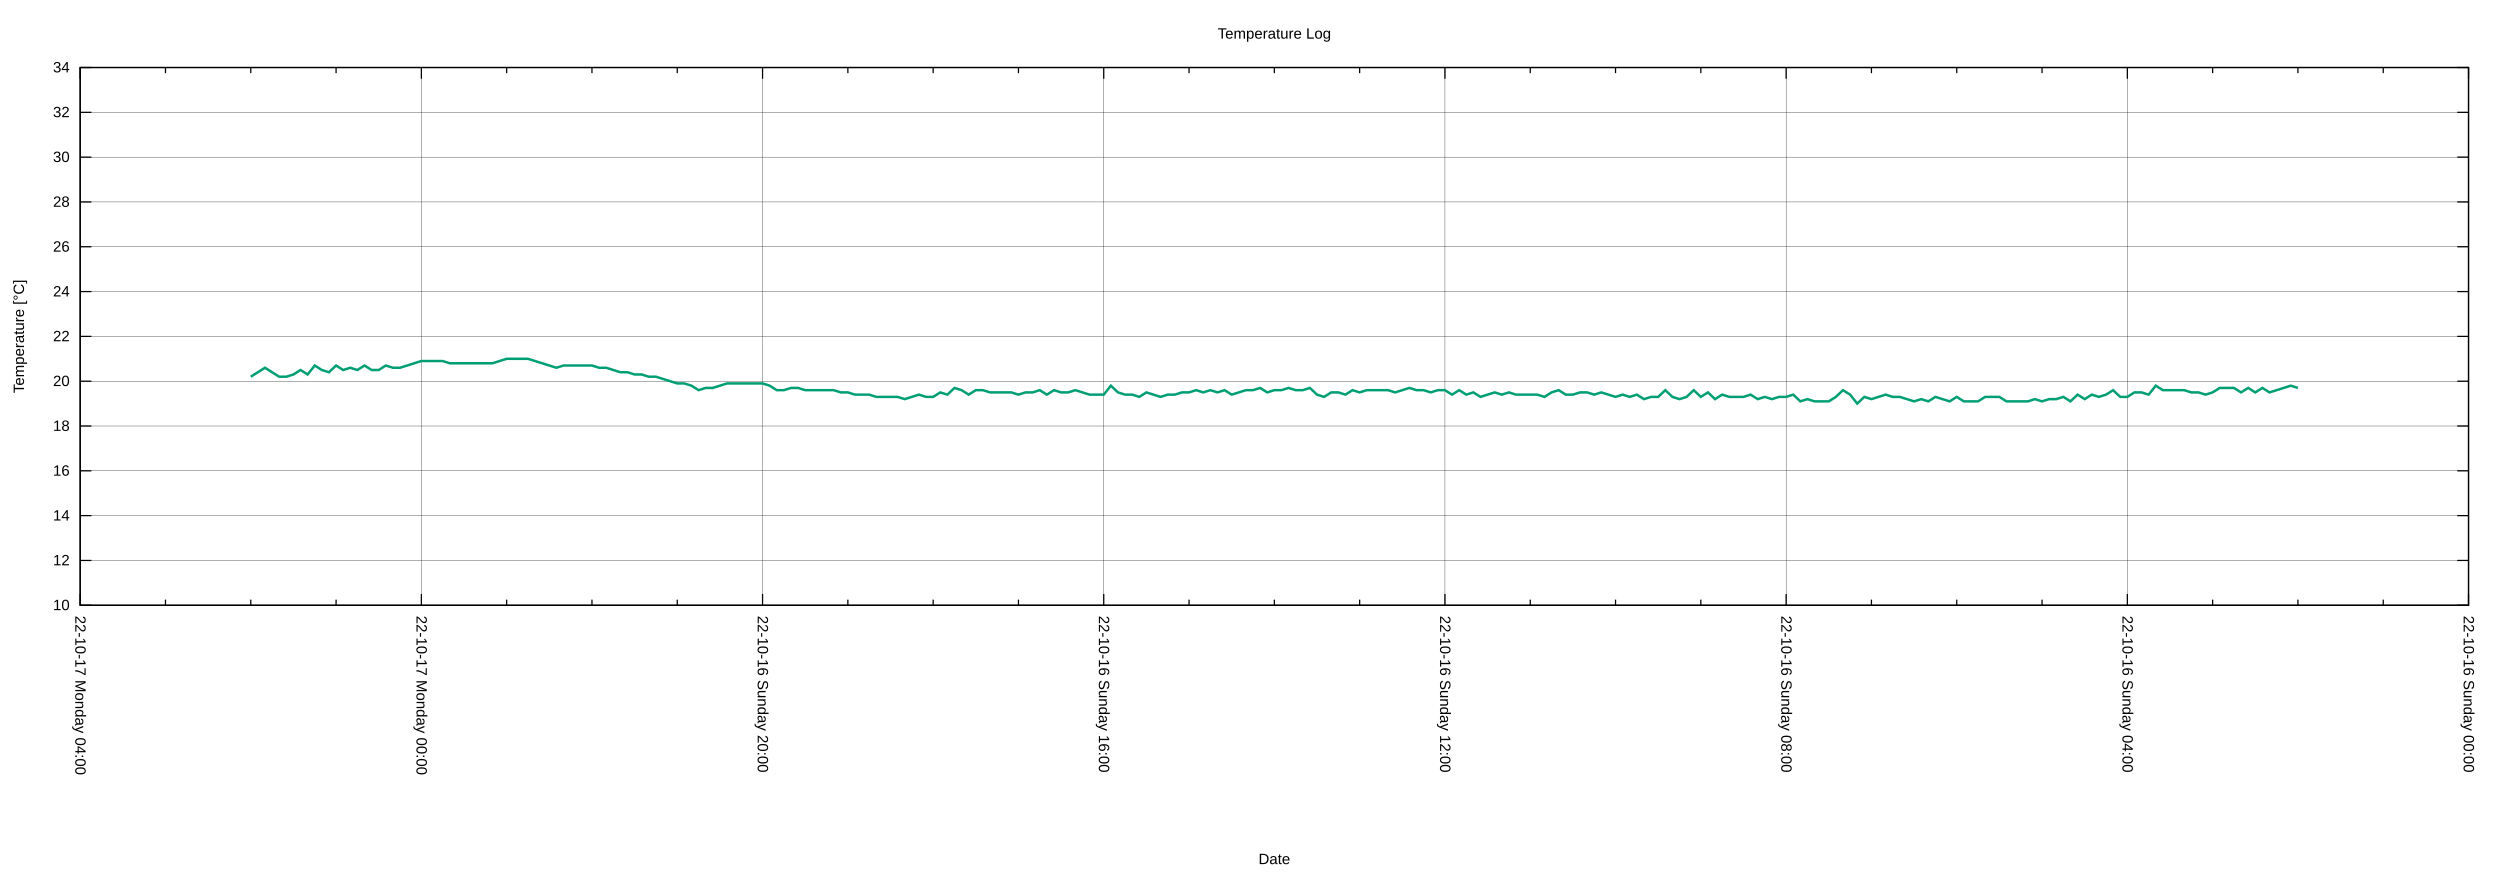
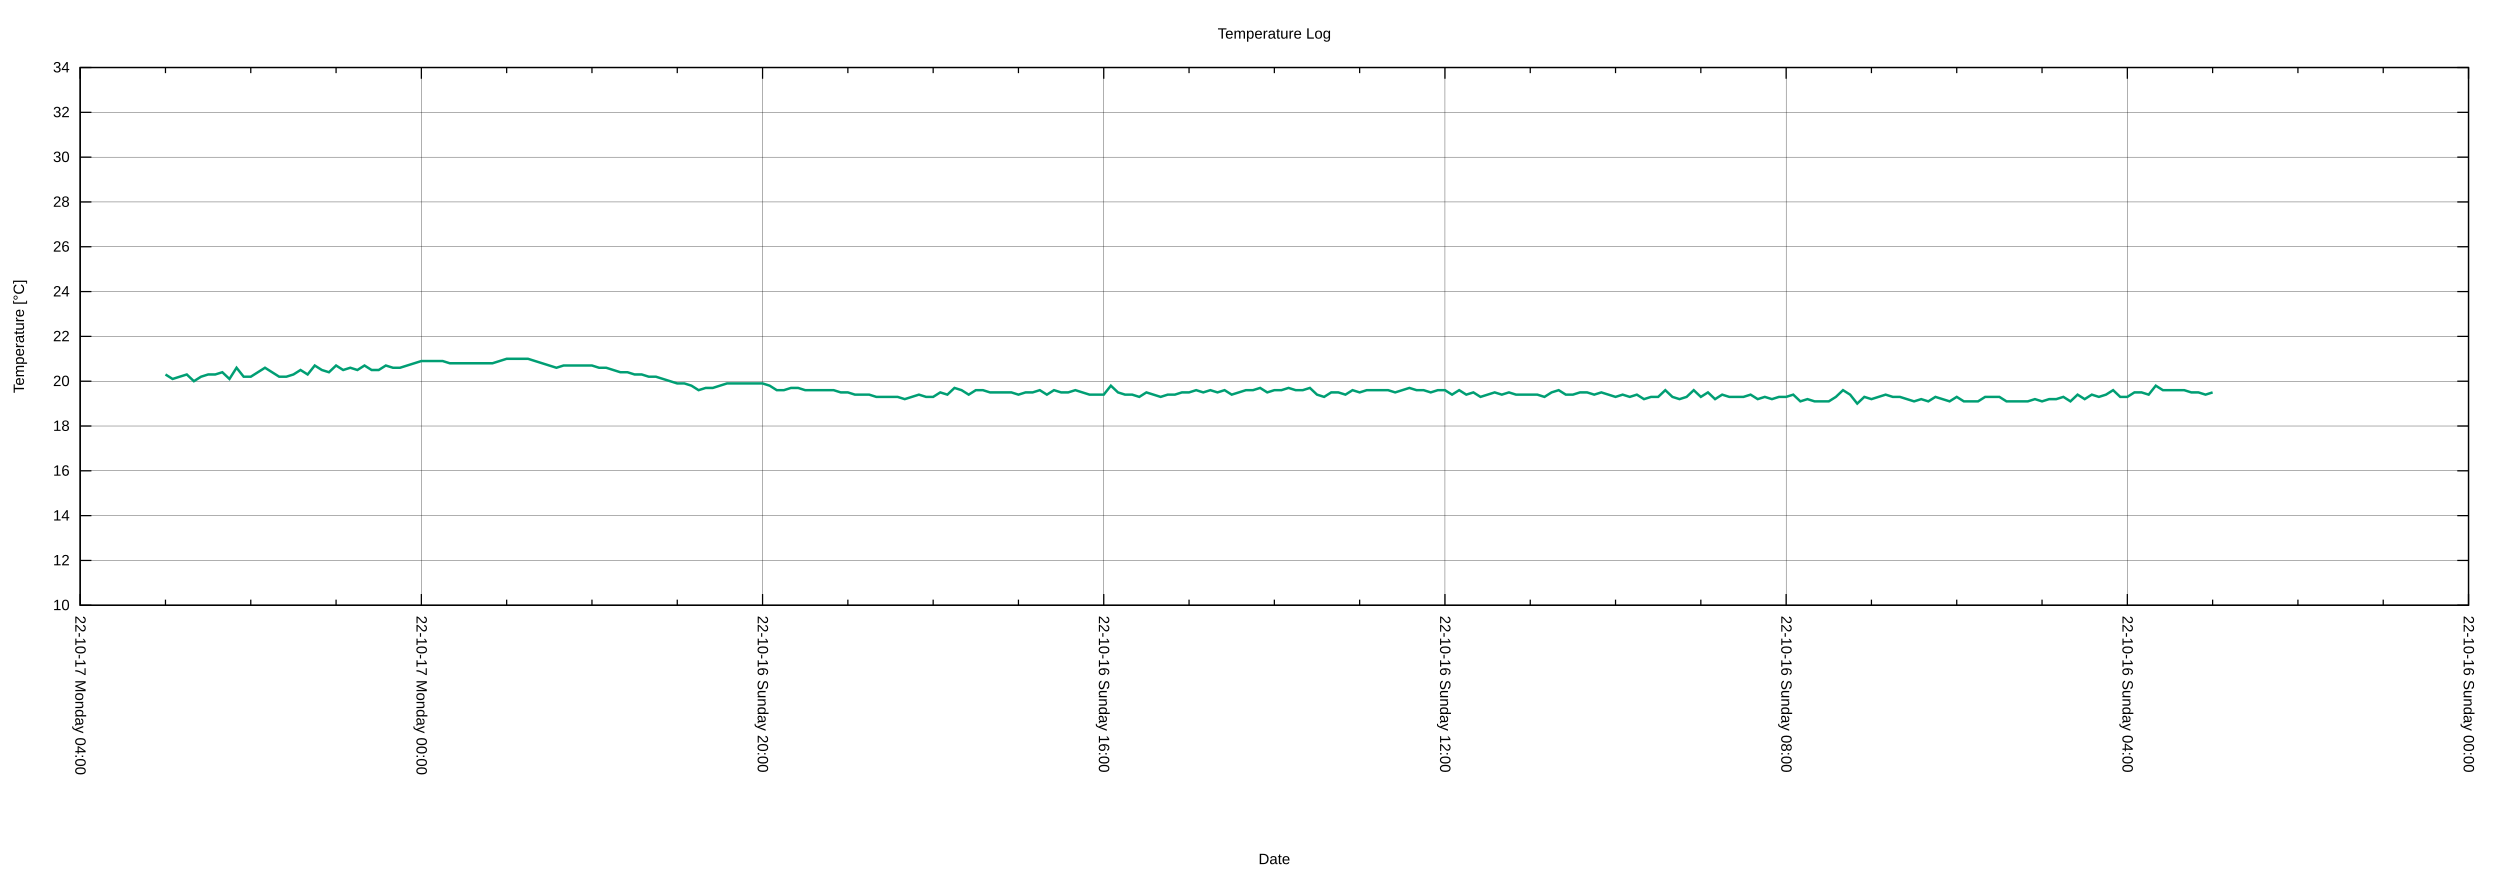
<svg xmlns="http://www.w3.org/2000/svg" xmlns:xlink="http://www.w3.org/1999/xlink" width="2000" height="700" viewBox="0 0 2000 700">
  <g id="gnuplot_canvas">
    <rect x="0" y="0" width="2000" height="700" fill="none" />
    <defs>
      <circle id="gpDot" r="0.5" stroke-width="0.5" stroke="currentColor" />
      <path id="gpPt0" stroke-width="0.222" stroke="currentColor" d="M-1,0 h2 M0,-1 v2" />
      <path id="gpPt1" stroke-width="0.222" stroke="currentColor" d="M-1,-1 L1,1 M1,-1 L-1,1" />
      <path id="gpPt2" stroke-width="0.222" stroke="currentColor" d="M-1,0 L1,0 M0,-1 L0,1 M-1,-1 L1,1 M-1,1 L1,-1" />
      <rect id="gpPt3" stroke-width="0.222" stroke="currentColor" x="-1" y="-1" width="2" height="2" />
      <rect id="gpPt4" stroke-width="0.222" stroke="currentColor" fill="currentColor" x="-1" y="-1" width="2" height="2" />
      <circle id="gpPt5" stroke-width="0.222" stroke="currentColor" cx="0" cy="0" r="1" />
      <use xlink:href="#gpPt5" id="gpPt6" fill="currentColor" stroke="none" />
      <path id="gpPt7" stroke-width="0.222" stroke="currentColor" d="M0,-1.33 L-1.33,0.67 L1.33,0.67 z" />
      <use xlink:href="#gpPt7" id="gpPt8" fill="currentColor" stroke="none" />
      <use xlink:href="#gpPt7" id="gpPt9" stroke="currentColor" transform="rotate(180)" />
      <use xlink:href="#gpPt9" id="gpPt10" fill="currentColor" stroke="none" />
      <use xlink:href="#gpPt3" id="gpPt11" stroke="currentColor" transform="rotate(45)" />
      <use xlink:href="#gpPt11" id="gpPt12" fill="currentColor" stroke="none" />
      <path id="gpPt13" stroke-width="0.222" stroke="currentColor" d="M0,1.330 L1.265,0.411 L0.782,-1.067 L-0.782,-1.076 L-1.265,0.411 z" />
      <use xlink:href="#gpPt13" id="gpPt14" fill="currentColor" stroke="none" />
      <filter id="textbox" filterUnits="objectBoundingBox" x="0" y="0" height="1" width="1">
        <feFlood flood-color="white" flood-opacity="1" result="bgnd" />
        <feComposite in="SourceGraphic" in2="bgnd" operator="atop" />
      </filter>
      <filter id="greybox" filterUnits="objectBoundingBox" x="0" y="0" height="1" width="1">
        <feFlood flood-color="lightgrey" flood-opacity="1" result="grey" />
        <feComposite in="SourceGraphic" in2="grey" operator="atop" />
      </filter>
    </defs>
    <g fill="none" color="white" stroke="currentColor" stroke-width="1.00" stroke-linecap="butt" stroke-linejoin="miter">
</g>
    <g fill="none" color="black" stroke="currentColor" stroke-width="1.00" stroke-linecap="butt" stroke-linejoin="miter">
</g>
    <g fill="none" color="black" stroke="black" stroke-width="0.25" stroke-linecap="butt" stroke-linejoin="miter">
</g>
    <g fill="none" color="black" stroke="currentColor" stroke-width="0.25" stroke-linecap="butt" stroke-linejoin="miter">
      <path stroke="black" class="gridline" d="M64.14,484.21 L1974.82,484.21  " />
    </g>
    <g fill="none" color="black" stroke="black" stroke-width="1.00" stroke-linecap="butt" stroke-linejoin="miter">
</g>
    <g fill="none" color="black" stroke="currentColor" stroke-width="1.00" stroke-linecap="butt" stroke-linejoin="miter">
      <path stroke="black" d="M64.14,484.21 L73.14,484.21 M1974.82,484.21 L1965.82,484.21  " />
      <g transform="translate(55.75,488.11)" stroke="none" fill="black" font-family="Arial" font-size="12.00" text-anchor="end">
        <text>
          <tspan font-family="Arial"> 10</tspan>
        </text>
      </g>
    </g>
    <g fill="none" color="black" stroke="currentColor" stroke-width="1.00" stroke-linecap="butt" stroke-linejoin="miter">
</g>
    <g fill="none" color="black" stroke="black" stroke-width="0.25" stroke-linecap="butt" stroke-linejoin="miter">
</g>
    <g fill="none" color="black" stroke="currentColor" stroke-width="0.25" stroke-linecap="butt" stroke-linejoin="miter">
      <path stroke="black" class="gridline" d="M64.14,448.36 L1974.82,448.36  " />
    </g>
    <g fill="none" color="black" stroke="black" stroke-width="1.00" stroke-linecap="butt" stroke-linejoin="miter">
</g>
    <g fill="none" color="black" stroke="currentColor" stroke-width="1.00" stroke-linecap="butt" stroke-linejoin="miter">
      <path stroke="black" d="M64.14,448.36 L73.14,448.36 M1974.82,448.36 L1965.82,448.36  " />
      <g transform="translate(55.75,452.26)" stroke="none" fill="black" font-family="Arial" font-size="12.00" text-anchor="end">
        <text>
          <tspan font-family="Arial"> 12</tspan>
        </text>
      </g>
    </g>
    <g fill="none" color="black" stroke="currentColor" stroke-width="1.00" stroke-linecap="butt" stroke-linejoin="miter">
</g>
    <g fill="none" color="black" stroke="black" stroke-width="0.25" stroke-linecap="butt" stroke-linejoin="miter">
</g>
    <g fill="none" color="black" stroke="currentColor" stroke-width="0.25" stroke-linecap="butt" stroke-linejoin="miter">
      <path stroke="black" class="gridline" d="M64.14,412.51 L1974.82,412.51  " />
    </g>
    <g fill="none" color="black" stroke="black" stroke-width="1.00" stroke-linecap="butt" stroke-linejoin="miter">
</g>
    <g fill="none" color="black" stroke="currentColor" stroke-width="1.00" stroke-linecap="butt" stroke-linejoin="miter">
      <path stroke="black" d="M64.14,412.51 L73.14,412.51 M1974.82,412.51 L1965.82,412.51  " />
      <g transform="translate(55.75,416.41)" stroke="none" fill="black" font-family="Arial" font-size="12.00" text-anchor="end">
        <text>
          <tspan font-family="Arial"> 14</tspan>
        </text>
      </g>
    </g>
    <g fill="none" color="black" stroke="currentColor" stroke-width="1.00" stroke-linecap="butt" stroke-linejoin="miter">
</g>
    <g fill="none" color="black" stroke="black" stroke-width="0.25" stroke-linecap="butt" stroke-linejoin="miter">
</g>
    <g fill="none" color="black" stroke="currentColor" stroke-width="0.25" stroke-linecap="butt" stroke-linejoin="miter">
      <path stroke="black" class="gridline" d="M64.14,376.66 L1974.82,376.66  " />
    </g>
    <g fill="none" color="black" stroke="black" stroke-width="1.00" stroke-linecap="butt" stroke-linejoin="miter">
</g>
    <g fill="none" color="black" stroke="currentColor" stroke-width="1.00" stroke-linecap="butt" stroke-linejoin="miter">
      <path stroke="black" d="M64.14,376.66 L73.14,376.66 M1974.82,376.66 L1965.82,376.66  " />
      <g transform="translate(55.75,380.56)" stroke="none" fill="black" font-family="Arial" font-size="12.00" text-anchor="end">
        <text>
          <tspan font-family="Arial"> 16</tspan>
        </text>
      </g>
    </g>
    <g fill="none" color="black" stroke="currentColor" stroke-width="1.00" stroke-linecap="butt" stroke-linejoin="miter">
</g>
    <g fill="none" color="black" stroke="black" stroke-width="0.25" stroke-linecap="butt" stroke-linejoin="miter">
</g>
    <g fill="none" color="black" stroke="currentColor" stroke-width="0.25" stroke-linecap="butt" stroke-linejoin="miter">
      <path stroke="black" class="gridline" d="M64.14,340.81 L1974.82,340.81  " />
    </g>
    <g fill="none" color="black" stroke="black" stroke-width="1.00" stroke-linecap="butt" stroke-linejoin="miter">
</g>
    <g fill="none" color="black" stroke="currentColor" stroke-width="1.00" stroke-linecap="butt" stroke-linejoin="miter">
      <path stroke="black" d="M64.14,340.81 L73.14,340.81 M1974.82,340.81 L1965.82,340.81  " />
      <g transform="translate(55.75,344.71)" stroke="none" fill="black" font-family="Arial" font-size="12.00" text-anchor="end">
        <text>
          <tspan font-family="Arial"> 18</tspan>
        </text>
      </g>
    </g>
    <g fill="none" color="black" stroke="currentColor" stroke-width="1.00" stroke-linecap="butt" stroke-linejoin="miter">
</g>
    <g fill="none" color="black" stroke="black" stroke-width="0.25" stroke-linecap="butt" stroke-linejoin="miter">
</g>
    <g fill="none" color="black" stroke="currentColor" stroke-width="0.25" stroke-linecap="butt" stroke-linejoin="miter">
      <path stroke="black" class="gridline" d="M64.14,304.96 L1974.82,304.96  " />
    </g>
    <g fill="none" color="black" stroke="black" stroke-width="1.00" stroke-linecap="butt" stroke-linejoin="miter">
</g>
    <g fill="none" color="black" stroke="currentColor" stroke-width="1.00" stroke-linecap="butt" stroke-linejoin="miter">
      <path stroke="black" d="M64.14,304.96 L73.14,304.96 M1974.82,304.96 L1965.82,304.96  " />
      <g transform="translate(55.75,308.86)" stroke="none" fill="black" font-family="Arial" font-size="12.00" text-anchor="end">
        <text>
          <tspan font-family="Arial"> 20</tspan>
        </text>
      </g>
    </g>
    <g fill="none" color="black" stroke="currentColor" stroke-width="1.00" stroke-linecap="butt" stroke-linejoin="miter">
</g>
    <g fill="none" color="black" stroke="black" stroke-width="0.25" stroke-linecap="butt" stroke-linejoin="miter">
</g>
    <g fill="none" color="black" stroke="currentColor" stroke-width="0.25" stroke-linecap="butt" stroke-linejoin="miter">
      <path stroke="black" class="gridline" d="M64.14,269.11 L1974.82,269.11  " />
    </g>
    <g fill="none" color="black" stroke="black" stroke-width="1.00" stroke-linecap="butt" stroke-linejoin="miter">
</g>
    <g fill="none" color="black" stroke="currentColor" stroke-width="1.00" stroke-linecap="butt" stroke-linejoin="miter">
      <path stroke="black" d="M64.14,269.11 L73.14,269.11 M1974.82,269.11 L1965.82,269.11  " />
      <g transform="translate(55.75,273.01)" stroke="none" fill="black" font-family="Arial" font-size="12.00" text-anchor="end">
        <text>
          <tspan font-family="Arial"> 22</tspan>
        </text>
      </g>
    </g>
    <g fill="none" color="black" stroke="currentColor" stroke-width="1.00" stroke-linecap="butt" stroke-linejoin="miter">
</g>
    <g fill="none" color="black" stroke="black" stroke-width="0.25" stroke-linecap="butt" stroke-linejoin="miter">
</g>
    <g fill="none" color="black" stroke="currentColor" stroke-width="0.25" stroke-linecap="butt" stroke-linejoin="miter">
      <path stroke="black" class="gridline" d="M64.14,233.26 L1974.82,233.26  " />
    </g>
    <g fill="none" color="black" stroke="black" stroke-width="1.00" stroke-linecap="butt" stroke-linejoin="miter">
</g>
    <g fill="none" color="black" stroke="currentColor" stroke-width="1.00" stroke-linecap="butt" stroke-linejoin="miter">
      <path stroke="black" d="M64.14,233.26 L73.14,233.26 M1974.82,233.26 L1965.82,233.26  " />
      <g transform="translate(55.75,237.16)" stroke="none" fill="black" font-family="Arial" font-size="12.00" text-anchor="end">
        <text>
          <tspan font-family="Arial"> 24</tspan>
        </text>
      </g>
    </g>
    <g fill="none" color="black" stroke="currentColor" stroke-width="1.00" stroke-linecap="butt" stroke-linejoin="miter">
</g>
    <g fill="none" color="black" stroke="black" stroke-width="0.25" stroke-linecap="butt" stroke-linejoin="miter">
</g>
    <g fill="none" color="black" stroke="currentColor" stroke-width="0.25" stroke-linecap="butt" stroke-linejoin="miter">
      <path stroke="black" class="gridline" d="M64.14,197.41 L1974.82,197.41  " />
    </g>
    <g fill="none" color="black" stroke="black" stroke-width="1.00" stroke-linecap="butt" stroke-linejoin="miter">
</g>
    <g fill="none" color="black" stroke="currentColor" stroke-width="1.00" stroke-linecap="butt" stroke-linejoin="miter">
      <path stroke="black" d="M64.14,197.41 L73.14,197.41 M1974.82,197.41 L1965.82,197.41  " />
      <g transform="translate(55.75,201.31)" stroke="none" fill="black" font-family="Arial" font-size="12.00" text-anchor="end">
        <text>
          <tspan font-family="Arial"> 26</tspan>
        </text>
      </g>
    </g>
    <g fill="none" color="black" stroke="currentColor" stroke-width="1.00" stroke-linecap="butt" stroke-linejoin="miter">
</g>
    <g fill="none" color="black" stroke="black" stroke-width="0.25" stroke-linecap="butt" stroke-linejoin="miter">
</g>
    <g fill="none" color="black" stroke="currentColor" stroke-width="0.25" stroke-linecap="butt" stroke-linejoin="miter">
      <path stroke="black" class="gridline" d="M64.14,161.56 L1974.82,161.56  " />
    </g>
    <g fill="none" color="black" stroke="black" stroke-width="1.00" stroke-linecap="butt" stroke-linejoin="miter">
</g>
    <g fill="none" color="black" stroke="currentColor" stroke-width="1.00" stroke-linecap="butt" stroke-linejoin="miter">
      <path stroke="black" d="M64.14,161.56 L73.14,161.56 M1974.82,161.56 L1965.82,161.56  " />
      <g transform="translate(55.75,165.46)" stroke="none" fill="black" font-family="Arial" font-size="12.00" text-anchor="end">
        <text>
          <tspan font-family="Arial"> 28</tspan>
        </text>
      </g>
    </g>
    <g fill="none" color="black" stroke="currentColor" stroke-width="1.00" stroke-linecap="butt" stroke-linejoin="miter">
</g>
    <g fill="none" color="black" stroke="black" stroke-width="0.25" stroke-linecap="butt" stroke-linejoin="miter">
</g>
    <g fill="none" color="black" stroke="currentColor" stroke-width="0.25" stroke-linecap="butt" stroke-linejoin="miter">
      <path stroke="black" class="gridline" d="M64.14,125.71 L1974.82,125.71  " />
    </g>
    <g fill="none" color="black" stroke="black" stroke-width="1.00" stroke-linecap="butt" stroke-linejoin="miter">
</g>
    <g fill="none" color="black" stroke="currentColor" stroke-width="1.00" stroke-linecap="butt" stroke-linejoin="miter">
      <path stroke="black" d="M64.14,125.71 L73.14,125.71 M1974.82,125.71 L1965.82,125.71  " />
      <g transform="translate(55.75,129.61)" stroke="none" fill="black" font-family="Arial" font-size="12.00" text-anchor="end">
        <text>
          <tspan font-family="Arial"> 30</tspan>
        </text>
      </g>
    </g>
    <g fill="none" color="black" stroke="currentColor" stroke-width="1.00" stroke-linecap="butt" stroke-linejoin="miter">
</g>
    <g fill="none" color="black" stroke="black" stroke-width="0.25" stroke-linecap="butt" stroke-linejoin="miter">
</g>
    <g fill="none" color="black" stroke="currentColor" stroke-width="0.25" stroke-linecap="butt" stroke-linejoin="miter">
      <path stroke="black" class="gridline" d="M64.14,89.86 L1974.82,89.86  " />
    </g>
    <g fill="none" color="black" stroke="black" stroke-width="1.00" stroke-linecap="butt" stroke-linejoin="miter">
</g>
    <g fill="none" color="black" stroke="currentColor" stroke-width="1.00" stroke-linecap="butt" stroke-linejoin="miter">
      <path stroke="black" d="M64.14,89.86 L73.14,89.86 M1974.82,89.86 L1965.82,89.86  " />
      <g transform="translate(55.75,93.76)" stroke="none" fill="black" font-family="Arial" font-size="12.00" text-anchor="end">
        <text>
          <tspan font-family="Arial"> 32</tspan>
        </text>
      </g>
    </g>
    <g fill="none" color="black" stroke="currentColor" stroke-width="1.00" stroke-linecap="butt" stroke-linejoin="miter">
</g>
    <g fill="none" color="black" stroke="black" stroke-width="0.25" stroke-linecap="butt" stroke-linejoin="miter">
</g>
    <g fill="none" color="black" stroke="currentColor" stroke-width="0.25" stroke-linecap="butt" stroke-linejoin="miter">
      <path stroke="black" class="gridline" d="M64.14,54.01 L1974.82,54.01  " />
    </g>
    <g fill="none" color="black" stroke="black" stroke-width="1.00" stroke-linecap="butt" stroke-linejoin="miter">
</g>
    <g fill="none" color="black" stroke="currentColor" stroke-width="1.00" stroke-linecap="butt" stroke-linejoin="miter">
      <path stroke="black" d="M64.14,54.01 L73.14,54.01 M1974.82,54.01 L1965.82,54.01  " />
      <g transform="translate(55.75,57.91)" stroke="none" fill="black" font-family="Arial" font-size="12.00" text-anchor="end">
        <text>
          <tspan font-family="Arial"> 34</tspan>
        </text>
      </g>
    </g>
    <g fill="none" color="black" stroke="currentColor" stroke-width="1.00" stroke-linecap="butt" stroke-linejoin="miter">
</g>
    <g fill="none" color="black" stroke="black" stroke-width="0.25" stroke-linecap="butt" stroke-linejoin="miter">
</g>
    <g fill="none" color="black" stroke="currentColor" stroke-width="0.25" stroke-linecap="butt" stroke-linejoin="miter">
      <path stroke="black" class="gridline" d="M1974.82,484.21 L1974.82,54.01  " />
    </g>
    <g fill="none" color="black" stroke="black" stroke-width="1.00" stroke-linecap="butt" stroke-linejoin="miter">
</g>
    <g fill="none" color="black" stroke="currentColor" stroke-width="1.00" stroke-linecap="butt" stroke-linejoin="miter">
      <path stroke="black" d="M1974.82,484.21 L1974.82,475.21 M1974.82,54.01 L1974.82,63.01  " />
      <g transform="translate(1970.92,492.60) rotate(90)" stroke="none" fill="black" font-family="Arial" font-size="12.00" text-anchor="start">
        <text>
          <tspan font-family="Arial">22-10-16 Sunday 00:00</tspan>
        </text>
      </g>
    </g>
    <g fill="none" color="black" stroke="currentColor" stroke-width="1.00" stroke-linecap="butt" stroke-linejoin="miter">
      <path stroke="black" d="M1906.58,484.21 L1906.58,479.71 M1906.58,54.01 L1906.58,58.51 M1838.34,484.21 L1838.34,479.71 M1838.34,54.01 L1838.34,58.51   M1770.10,484.21 L1770.10,479.71 M1770.10,54.01 L1770.10,58.51  " />
    </g>
    <g fill="none" color="black" stroke="black" stroke-width="0.25" stroke-linecap="butt" stroke-linejoin="miter">
</g>
    <g fill="none" color="black" stroke="currentColor" stroke-width="0.25" stroke-linecap="butt" stroke-linejoin="miter">
      <path stroke="black" class="gridline" d="M1701.87,484.21 L1701.87,54.01  " />
    </g>
    <g fill="none" color="black" stroke="black" stroke-width="1.00" stroke-linecap="butt" stroke-linejoin="miter">
</g>
    <g fill="none" color="black" stroke="currentColor" stroke-width="1.00" stroke-linecap="butt" stroke-linejoin="miter">
      <path stroke="black" d="M1701.87,484.21 L1701.87,475.21 M1701.87,54.01 L1701.87,63.01  " />
      <g transform="translate(1697.97,492.60) rotate(90)" stroke="none" fill="black" font-family="Arial" font-size="12.00" text-anchor="start">
        <text>
          <tspan font-family="Arial">22-10-16 Sunday 04:00</tspan>
        </text>
      </g>
    </g>
    <g fill="none" color="black" stroke="currentColor" stroke-width="1.00" stroke-linecap="butt" stroke-linejoin="miter">
      <path stroke="black" d="M1633.63,484.21 L1633.63,479.71 M1633.63,54.01 L1633.63,58.51 M1565.39,484.21 L1565.39,479.71 M1565.39,54.01 L1565.39,58.51   M1497.15,484.21 L1497.15,479.71 M1497.15,54.01 L1497.15,58.51  " />
    </g>
    <g fill="none" color="black" stroke="black" stroke-width="0.25" stroke-linecap="butt" stroke-linejoin="miter">
</g>
    <g fill="none" color="black" stroke="currentColor" stroke-width="0.25" stroke-linecap="butt" stroke-linejoin="miter">
      <path stroke="black" class="gridline" d="M1428.91,484.21 L1428.91,54.01  " />
    </g>
    <g fill="none" color="black" stroke="black" stroke-width="1.00" stroke-linecap="butt" stroke-linejoin="miter">
</g>
    <g fill="none" color="black" stroke="currentColor" stroke-width="1.00" stroke-linecap="butt" stroke-linejoin="miter">
      <path stroke="black" d="M1428.91,484.21 L1428.91,475.21 M1428.91,54.01 L1428.91,63.01  " />
      <g transform="translate(1425.01,492.60) rotate(90)" stroke="none" fill="black" font-family="Arial" font-size="12.00" text-anchor="start">
        <text>
          <tspan font-family="Arial">22-10-16 Sunday 08:00</tspan>
        </text>
      </g>
    </g>
    <g fill="none" color="black" stroke="currentColor" stroke-width="1.00" stroke-linecap="butt" stroke-linejoin="miter">
      <path stroke="black" d="M1360.67,484.21 L1360.67,479.71 M1360.67,54.01 L1360.67,58.51 M1292.43,484.21 L1292.43,479.71 M1292.43,54.01 L1292.43,58.51   M1224.20,484.21 L1224.20,479.71 M1224.20,54.01 L1224.20,58.51  " />
    </g>
    <g fill="none" color="black" stroke="black" stroke-width="0.25" stroke-linecap="butt" stroke-linejoin="miter">
</g>
    <g fill="none" color="black" stroke="currentColor" stroke-width="0.25" stroke-linecap="butt" stroke-linejoin="miter">
      <path stroke="black" class="gridline" d="M1155.96,484.21 L1155.96,54.01  " />
    </g>
    <g fill="none" color="black" stroke="black" stroke-width="1.00" stroke-linecap="butt" stroke-linejoin="miter">
</g>
    <g fill="none" color="black" stroke="currentColor" stroke-width="1.00" stroke-linecap="butt" stroke-linejoin="miter">
      <path stroke="black" d="M1155.96,484.21 L1155.96,475.21 M1155.96,54.01 L1155.96,63.01  " />
      <g transform="translate(1152.06,492.60) rotate(90)" stroke="none" fill="black" font-family="Arial" font-size="12.00" text-anchor="start">
        <text>
          <tspan font-family="Arial">22-10-16 Sunday 12:00</tspan>
        </text>
      </g>
    </g>
    <g fill="none" color="black" stroke="currentColor" stroke-width="1.00" stroke-linecap="butt" stroke-linejoin="miter">
      <path stroke="black" d="M1087.72,484.21 L1087.72,479.71 M1087.72,54.01 L1087.72,58.51 M1019.48,484.21 L1019.48,479.71 M1019.48,54.01 L1019.48,58.51   M951.24,484.21 L951.24,479.71 M951.24,54.01 L951.24,58.51  " />
    </g>
    <g fill="none" color="black" stroke="black" stroke-width="0.25" stroke-linecap="butt" stroke-linejoin="miter">
</g>
    <g fill="none" color="black" stroke="currentColor" stroke-width="0.25" stroke-linecap="butt" stroke-linejoin="miter">
      <path stroke="black" class="gridline" d="M883.00,484.21 L883.00,54.01  " />
    </g>
    <g fill="none" color="black" stroke="black" stroke-width="1.00" stroke-linecap="butt" stroke-linejoin="miter">
</g>
    <g fill="none" color="black" stroke="currentColor" stroke-width="1.00" stroke-linecap="butt" stroke-linejoin="miter">
      <path stroke="black" d="M883.00,484.21 L883.00,475.21 M883.00,54.01 L883.00,63.01  " />
      <g transform="translate(879.10,492.60) rotate(90)" stroke="none" fill="black" font-family="Arial" font-size="12.00" text-anchor="start">
        <text>
          <tspan font-family="Arial">22-10-16 Sunday 16:00</tspan>
        </text>
      </g>
    </g>
    <g fill="none" color="black" stroke="currentColor" stroke-width="1.00" stroke-linecap="butt" stroke-linejoin="miter">
      <path stroke="black" d="M814.76,484.21 L814.76,479.71 M814.76,54.01 L814.76,58.51 M746.53,484.21 L746.53,479.71 M746.53,54.01 L746.53,58.51   M678.29,484.21 L678.29,479.71 M678.29,54.01 L678.29,58.51  " />
    </g>
    <g fill="none" color="black" stroke="black" stroke-width="0.25" stroke-linecap="butt" stroke-linejoin="miter">
</g>
    <g fill="none" color="black" stroke="currentColor" stroke-width="0.25" stroke-linecap="butt" stroke-linejoin="miter">
      <path stroke="black" class="gridline" d="M610.05,484.21 L610.05,54.01  " />
    </g>
    <g fill="none" color="black" stroke="black" stroke-width="1.00" stroke-linecap="butt" stroke-linejoin="miter">
</g>
    <g fill="none" color="black" stroke="currentColor" stroke-width="1.00" stroke-linecap="butt" stroke-linejoin="miter">
      <path stroke="black" d="M610.05,484.21 L610.05,475.21 M610.05,54.01 L610.05,63.01  " />
      <g transform="translate(606.15,492.60) rotate(90)" stroke="none" fill="black" font-family="Arial" font-size="12.00" text-anchor="start">
        <text>
          <tspan font-family="Arial">22-10-16 Sunday 20:00</tspan>
        </text>
      </g>
    </g>
    <g fill="none" color="black" stroke="currentColor" stroke-width="1.00" stroke-linecap="butt" stroke-linejoin="miter">
      <path stroke="black" d="M541.81,484.21 L541.81,479.71 M541.81,54.01 L541.81,58.51 M473.57,484.21 L473.57,479.71 M473.57,54.01 L473.57,58.51   M405.33,484.21 L405.33,479.71 M405.33,54.01 L405.33,58.51  " />
    </g>
    <g fill="none" color="black" stroke="black" stroke-width="0.25" stroke-linecap="butt" stroke-linejoin="miter">
</g>
    <g fill="none" color="black" stroke="currentColor" stroke-width="0.25" stroke-linecap="butt" stroke-linejoin="miter">
      <path stroke="black" class="gridline" d="M337.09,484.21 L337.09,54.01  " />
    </g>
    <g fill="none" color="black" stroke="black" stroke-width="1.00" stroke-linecap="butt" stroke-linejoin="miter">
</g>
    <g fill="none" color="black" stroke="currentColor" stroke-width="1.00" stroke-linecap="butt" stroke-linejoin="miter">
      <path stroke="black" d="M337.09,484.21 L337.09,475.21 M337.09,54.01 L337.09,63.01  " />
      <g transform="translate(333.19,492.60) rotate(90)" stroke="none" fill="black" font-family="Arial" font-size="12.00" text-anchor="start">
        <text>
          <tspan font-family="Arial">22-10-17 Monday 00:00</tspan>
        </text>
      </g>
    </g>
    <g fill="none" color="black" stroke="currentColor" stroke-width="1.00" stroke-linecap="butt" stroke-linejoin="miter">
      <path stroke="black" d="M268.86,484.21 L268.86,479.71 M268.86,54.01 L268.86,58.51 M200.62,484.21 L200.62,479.71 M200.62,54.01 L200.62,58.51   M132.38,484.21 L132.38,479.71 M132.38,54.01 L132.38,58.51  " />
    </g>
    <g fill="none" color="black" stroke="black" stroke-width="0.25" stroke-linecap="butt" stroke-linejoin="miter">
</g>
    <g fill="none" color="black" stroke="currentColor" stroke-width="0.25" stroke-linecap="butt" stroke-linejoin="miter">
      <path stroke="black" class="gridline" d="M64.14,484.21 L64.14,54.01  " />
    </g>
    <g fill="none" color="black" stroke="black" stroke-width="1.00" stroke-linecap="butt" stroke-linejoin="miter">
</g>
    <g fill="none" color="black" stroke="currentColor" stroke-width="1.00" stroke-linecap="butt" stroke-linejoin="miter">
      <path stroke="black" d="M64.14,484.21 L64.14,475.21 M64.14,54.01 L64.14,63.01  " />
      <g transform="translate(60.24,492.60) rotate(90)" stroke="none" fill="black" font-family="Arial" font-size="12.00" text-anchor="start">
        <text>
          <tspan font-family="Arial">22-10-17 Monday 04:00</tspan>
        </text>
      </g>
    </g>
    <g fill="none" color="black" stroke="currentColor" stroke-width="1.00" stroke-linecap="butt" stroke-linejoin="miter">
</g>
    <g fill="none" color="black" stroke="currentColor" stroke-width="1.00" stroke-linecap="butt" stroke-linejoin="miter">
      <path stroke="black" d="M64.14,54.01 L64.14,484.21 L1974.82,484.21 L1974.82,54.01 L64.14,54.01 Z  " />
    </g>
    <g fill="none" color="black" stroke="currentColor" stroke-width="1.00" stroke-linecap="butt" stroke-linejoin="miter">
      <g transform="translate(19.18,269.11) rotate(270)" stroke="none" fill="black" font-family="Arial" font-size="12.00" text-anchor="middle">
        <text>
          <tspan font-family="Arial">Temperature [°C]</tspan>
        </text>
      </g>
    </g>
    <g fill="none" color="black" stroke="currentColor" stroke-width="1.00" stroke-linecap="butt" stroke-linejoin="miter">
      <g transform="translate(1019.48,691.30)" stroke="none" fill="black" font-family="Arial" font-size="12.00" text-anchor="middle">
        <text>
          <tspan font-family="Arial">Date</tspan>
        </text>
      </g>
    </g>
    <g fill="none" color="black" stroke="currentColor" stroke-width="1.00" stroke-linecap="butt" stroke-linejoin="miter">
</g>
    <g id="gnuplot_plot_1">
      <g fill="none" color="white" stroke="currentColor" stroke-width="2.00" stroke-linecap="butt" stroke-linejoin="miter">
</g>
      <g fill="none" color="black" stroke="currentColor" stroke-width="2.00" stroke-linecap="butt" stroke-linejoin="miter">
-         <path stroke="rgb(  0, 158, 115)" d="M200.62,301.37 L206.30,297.79 L211.99,294.20 L217.68,297.79 L223.36,301.37 L229.05,301.37 L234.74,299.58 L240.42,296.00   L246.11,299.58 L251.80,292.41 L257.48,296.00 L263.17,297.79 L268.86,292.41 L274.54,296.00 L280.23,294.20 L285.92,296.00   L291.60,292.41 L297.29,296.00 L302.98,296.00 L308.66,292.41 L314.35,294.20 L320.03,294.20 L325.72,292.41 L331.41,290.62   L337.09,288.83 L342.78,288.83 L348.47,288.83 L354.15,288.83 L359.84,290.62 L365.53,290.62 L371.21,290.62 L376.90,290.62   L382.59,290.62 L388.27,290.62 L393.96,290.62 L399.65,288.83 L405.33,287.03 L411.02,287.03 L416.71,287.03 L422.39,287.03   L428.08,288.83 L433.77,290.62 L439.45,292.41 L445.14,294.20 L450.83,292.41 L456.51,292.41 L462.20,292.41 L467.88,292.41   L473.57,292.41 L479.26,294.20 L484.94,294.20 L490.63,296.00 L496.32,297.79 L502.00,297.79 L507.69,299.58 L513.38,299.58   L519.06,301.37 L524.75,301.37 L530.44,303.17 L536.12,304.96 L541.81,306.75 L547.50,306.75 L553.18,308.54 L558.87,312.13   L564.56,310.34 L570.24,310.34 L575.93,308.54 L581.62,306.75 L587.30,306.75 L592.99,306.75 L598.68,306.75 L604.36,306.75   L610.05,306.75 L615.74,308.54 L621.42,312.13 L627.11,312.13 L632.79,310.34 L638.48,310.34 L644.17,312.13 L649.85,312.13   L655.54,312.13 L661.23,312.13 L666.91,312.13 L672.60,313.92 L678.29,313.92 L683.97,315.71 L689.66,315.71 L695.35,315.71   L701.03,317.51 L706.72,317.51 L712.41,317.51 L718.09,317.51 L723.78,319.30 L729.47,317.51 L735.15,315.71 L740.84,317.51   L746.53,317.51 L752.21,313.92 L757.90,315.71 L763.59,310.34 L769.27,312.13 L774.96,315.71 L780.65,312.13 L786.33,312.13   L792.02,313.92 L797.70,313.92 L803.39,313.92 L809.08,313.92 L814.76,315.71 L820.45,313.92 L826.14,313.92 L831.82,312.13   L837.51,315.71 L843.20,312.13 L848.88,313.92 L854.57,313.92 L860.26,312.13 L865.94,313.92 L871.63,315.71 L877.32,315.71   L883.00,315.71 L888.69,308.54 L894.38,313.92 L900.06,315.71 L905.75,315.71 L911.44,317.51 L917.12,313.92 L922.81,315.71   L928.50,317.51 L934.18,315.71 L939.87,315.71 L945.55,313.92 L951.24,313.92 L956.93,312.13 L962.61,313.92 L968.30,312.13   L973.99,313.92 L979.67,312.13 L985.36,315.71 L991.05,313.92 L996.73,312.13 L1002.42,312.13 L1008.11,310.34 L1013.79,313.92   L1019.48,312.13 L1025.17,312.13 L1030.85,310.34 L1036.54,312.13 L1042.23,312.13 L1047.91,310.34 L1053.60,315.71 L1059.29,317.51   L1064.97,313.92 L1070.66,313.92 L1076.35,315.71 L1082.03,312.13 L1087.72,313.92 L1093.41,312.13 L1099.09,312.13 L1104.78,312.13   L1110.46,312.13 L1116.15,313.92 L1121.84,312.13 L1127.52,310.34 L1133.21,312.13 L1138.90,312.13 L1144.58,313.92 L1150.27,312.13   L1155.96,312.13 L1161.64,315.71 L1167.33,312.13 L1173.02,315.71 L1178.70,313.92 L1184.39,317.51 L1190.08,315.71 L1195.76,313.92   L1201.45,315.71 L1207.14,313.92 L1212.82,315.71 L1218.51,315.71 L1224.20,315.71 L1229.88,315.71 L1235.57,317.51 L1241.26,313.92   L1246.94,312.13 L1252.63,315.71 L1258.32,315.71 L1264.00,313.92 L1269.69,313.92 L1275.37,315.71 L1281.06,313.92 L1286.75,315.71   L1292.43,317.51 L1298.12,315.71 L1303.81,317.51 L1309.49,315.71 L1315.18,319.30 L1320.87,317.51 L1326.55,317.51 L1332.24,312.13   L1337.93,317.51 L1343.61,319.30 L1349.30,317.51 L1354.99,312.13 L1360.67,317.51 L1366.36,313.92 L1372.05,319.30 L1377.73,315.71   L1383.42,317.51 L1389.11,317.51 L1394.79,317.51 L1400.48,315.71 L1406.17,319.30 L1411.85,317.51 L1417.54,319.30 L1423.22,317.51   L1428.91,317.51 L1434.60,315.71 L1440.28,321.09 L1445.97,319.30 L1451.66,321.09 L1457.34,321.09 L1463.03,321.09 L1468.72,317.51   L1474.40,312.13 L1480.09,315.71 L1485.78,322.88 L1491.46,317.51 L1497.15,319.30 L1502.84,317.51 L1508.52,315.71 L1514.21,317.51   L1519.90,317.51 L1525.58,319.30 L1531.27,321.09 L1536.96,319.30 L1542.64,321.09 L1548.33,317.51 L1554.02,319.30 L1559.70,321.09   L1565.39,317.51 L1571.08,321.09 L1576.76,321.09 L1582.45,321.09 L1588.13,317.51 L1593.82,317.51 L1599.51,317.51 L1605.19,321.09   L1610.88,321.09 L1616.57,321.09 L1622.25,321.09 L1627.94,319.30 L1633.63,321.09 L1639.31,319.30 L1645.00,319.30 L1650.69,317.51   L1656.37,321.09 L1662.06,315.71 L1667.75,319.30 L1673.43,315.71 L1679.12,317.51 L1684.81,315.71 L1690.49,312.13 L1696.18,317.51   L1701.87,317.51 L1707.55,313.92 L1713.24,313.92 L1718.93,315.71 L1724.61,308.54 L1730.30,312.13 L1735.99,312.13 L1741.67,312.13   L1747.36,312.13 L1753.04,313.92 L1758.73,313.92 L1764.42,315.71 L1770.10,313.92 L1775.79,310.34 L1781.48,310.34 L1787.16,310.34   L1792.85,313.92 L1798.54,310.34 L1804.22,313.92 L1809.91,310.34 L1815.60,313.92 L1821.28,312.13 L1826.97,310.34 L1832.66,308.54   L1838.34,310.34  " />
+         <path stroke="rgb(  0, 158, 115)" d="M132.38,299.58 L138.07,303.17 L143.75,301.37 L149.44,299.58 L155.12,304.96 L160.81,301.37 L166.50,299.58 L172.18,299.58   L177.87,297.79 L183.56,303.17 L189.24,294.20 L194.93,301.37 L200.62,301.37 L206.30,297.79 L211.99,294.20 L217.68,297.79   L223.36,301.37 L229.05,301.37 L234.74,299.58 L240.42,296.00 L246.11,299.58 L251.80,292.41 L257.48,296.00 L263.17,297.79   L268.86,292.41 L274.54,296.00 L280.23,294.20 L285.92,296.00 L291.60,292.41 L297.29,296.00 L302.98,296.00 L308.66,292.41   L314.35,294.20 L320.03,294.20 L325.72,292.41 L331.41,290.62 L337.09,288.83 L342.78,288.83 L348.47,288.83 L354.15,288.83   L359.84,290.62 L365.53,290.62 L371.21,290.62 L376.90,290.62 L382.59,290.62 L388.27,290.62 L393.96,290.62 L399.65,288.83   L405.33,287.03 L411.02,287.03 L416.71,287.03 L422.39,287.03 L428.08,288.83 L433.77,290.62 L439.45,292.41 L445.14,294.20   L450.83,292.41 L456.51,292.41 L462.20,292.41 L467.88,292.41 L473.57,292.41 L479.26,294.20 L484.94,294.20 L490.63,296.00   L496.32,297.79 L502.00,297.79 L507.69,299.58 L513.38,299.58 L519.06,301.37 L524.75,301.37 L530.44,303.17 L536.12,304.96   L541.81,306.75 L547.50,306.75 L553.18,308.54 L558.87,312.13 L564.56,310.34 L570.24,310.34 L575.93,308.54 L581.62,306.75   L587.30,306.75 L592.99,306.75 L598.68,306.75 L604.36,306.75 L610.05,306.75 L615.74,308.54 L621.42,312.13 L627.11,312.13   L632.79,310.34 L638.48,310.34 L644.17,312.13 L649.85,312.13 L655.54,312.13 L661.23,312.13 L666.91,312.13 L672.60,313.92   L678.29,313.92 L683.97,315.71 L689.66,315.71 L695.35,315.71 L701.03,317.51 L706.72,317.51 L712.41,317.51 L718.09,317.51   L723.78,319.30 L729.47,317.51 L735.15,315.71 L740.84,317.51 L746.53,317.51 L752.21,313.92 L757.90,315.71 L763.59,310.34   L769.27,312.13 L774.96,315.71 L780.65,312.13 L786.33,312.13 L792.02,313.92 L797.70,313.92 L803.39,313.92 L809.08,313.92   L814.76,315.71 L820.45,313.92 L826.14,313.92 L831.82,312.13 L837.51,315.71 L843.20,312.13 L848.88,313.92 L854.57,313.92   L860.26,312.13 L865.94,313.92 L871.63,315.71 L877.32,315.71 L883.00,315.71 L888.69,308.54 L894.38,313.92 L900.06,315.71   L905.75,315.71 L911.44,317.51 L917.12,313.92 L922.81,315.71 L928.50,317.51 L934.18,315.71 L939.87,315.71 L945.55,313.92   L951.24,313.92 L956.93,312.13 L962.61,313.92 L968.30,312.13 L973.99,313.92 L979.67,312.13 L985.36,315.71 L991.05,313.92   L996.73,312.13 L1002.42,312.13 L1008.11,310.34 L1013.79,313.92 L1019.48,312.13 L1025.17,312.13 L1030.85,310.34 L1036.54,312.13   L1042.23,312.13 L1047.91,310.34 L1053.60,315.71 L1059.29,317.51 L1064.97,313.92 L1070.66,313.92 L1076.35,315.71 L1082.03,312.13   L1087.72,313.92 L1093.41,312.13 L1099.09,312.13 L1104.78,312.13 L1110.46,312.13 L1116.15,313.92 L1121.84,312.13 L1127.52,310.34   L1133.21,312.13 L1138.90,312.13 L1144.58,313.92 L1150.27,312.13 L1155.96,312.13 L1161.64,315.71 L1167.33,312.13 L1173.02,315.71   L1178.70,313.92 L1184.39,317.51 L1190.08,315.71 L1195.76,313.92 L1201.45,315.71 L1207.14,313.92 L1212.82,315.71 L1218.51,315.71   L1224.20,315.71 L1229.88,315.71 L1235.57,317.51 L1241.26,313.92 L1246.94,312.13 L1252.63,315.71 L1258.32,315.71 L1264.00,313.92   L1269.69,313.92 L1275.37,315.71 L1281.06,313.92 L1286.75,315.71 L1292.43,317.51 L1298.12,315.71 L1303.81,317.51 L1309.49,315.71   L1315.18,319.30 L1320.87,317.51 L1326.55,317.51 L1332.24,312.13 L1337.93,317.51 L1343.61,319.30 L1349.30,317.51 L1354.99,312.13   L1360.67,317.51 L1366.36,313.92 L1372.05,319.30 L1377.73,315.71 L1383.42,317.51 L1389.11,317.51 L1394.79,317.51 L1400.48,315.71   L1406.17,319.30 L1411.85,317.51 L1417.54,319.30 L1423.22,317.51 L1428.91,317.51 L1434.60,315.71 L1440.28,321.09 L1445.97,319.30   L1451.66,321.09 L1457.34,321.09 L1463.03,321.09 L1468.72,317.51 L1474.40,312.13 L1480.09,315.71 L1485.78,322.88 L1491.46,317.51   L1497.15,319.30 L1502.84,317.51 L1508.52,315.71 L1514.21,317.51 L1519.90,317.51 L1525.58,319.30 L1531.27,321.09 L1536.96,319.30   L1542.64,321.09 L1548.33,317.51 L1554.02,319.30 L1559.70,321.09 L1565.39,317.51 L1571.08,321.09 L1576.76,321.09 L1582.45,321.09   L1588.13,317.51 L1593.82,317.51 L1599.51,317.51 L1605.19,321.09 L1610.88,321.09 L1616.57,321.09 L1622.25,321.09 L1627.94,319.30   L1633.63,321.09 L1639.31,319.30 L1645.00,319.30 L1650.69,317.51 L1656.37,321.09 L1662.06,315.71 L1667.75,319.30 L1673.43,315.71   L1679.12,317.51 L1684.81,315.71 L1690.49,312.13 L1696.18,317.51 L1701.87,317.51 L1707.55,313.92 L1713.24,313.92 L1718.93,315.71   L1724.61,308.54 L1730.30,312.13 L1735.99,312.13 L1741.67,312.13 L1747.36,312.13 L1753.04,313.92 L1758.73,313.92 L1764.42,315.71   L1770.10,313.92  " />
      </g>
    </g>
    <g fill="none" color="black" stroke="currentColor" stroke-width="2.00" stroke-linecap="butt" stroke-linejoin="miter">
</g>
    <g fill="none" color="black" stroke="black" stroke-width="1.00" stroke-linecap="butt" stroke-linejoin="miter">
</g>
    <g fill="none" color="black" stroke="currentColor" stroke-width="1.00" stroke-linecap="butt" stroke-linejoin="miter">
      <path stroke="black" d="M64.14,54.01 L64.14,484.21 L1974.82,484.21 L1974.82,54.01 L64.14,54.01 Z  " />
    </g>
    <g fill="none" color="black" stroke="currentColor" stroke-width="1.00" stroke-linecap="butt" stroke-linejoin="miter">
      <g transform="translate(1019.48,30.91)" stroke="none" fill="black" font-family="Arial" font-size="12.00" text-anchor="middle">
        <text>
          <tspan font-family="Arial">Temperature Log</tspan>
        </text>
      </g>
    </g>
    <g fill="none" color="black" stroke="currentColor" stroke-width="1.00" stroke-linecap="butt" stroke-linejoin="miter">
</g>
  </g>
</svg>
